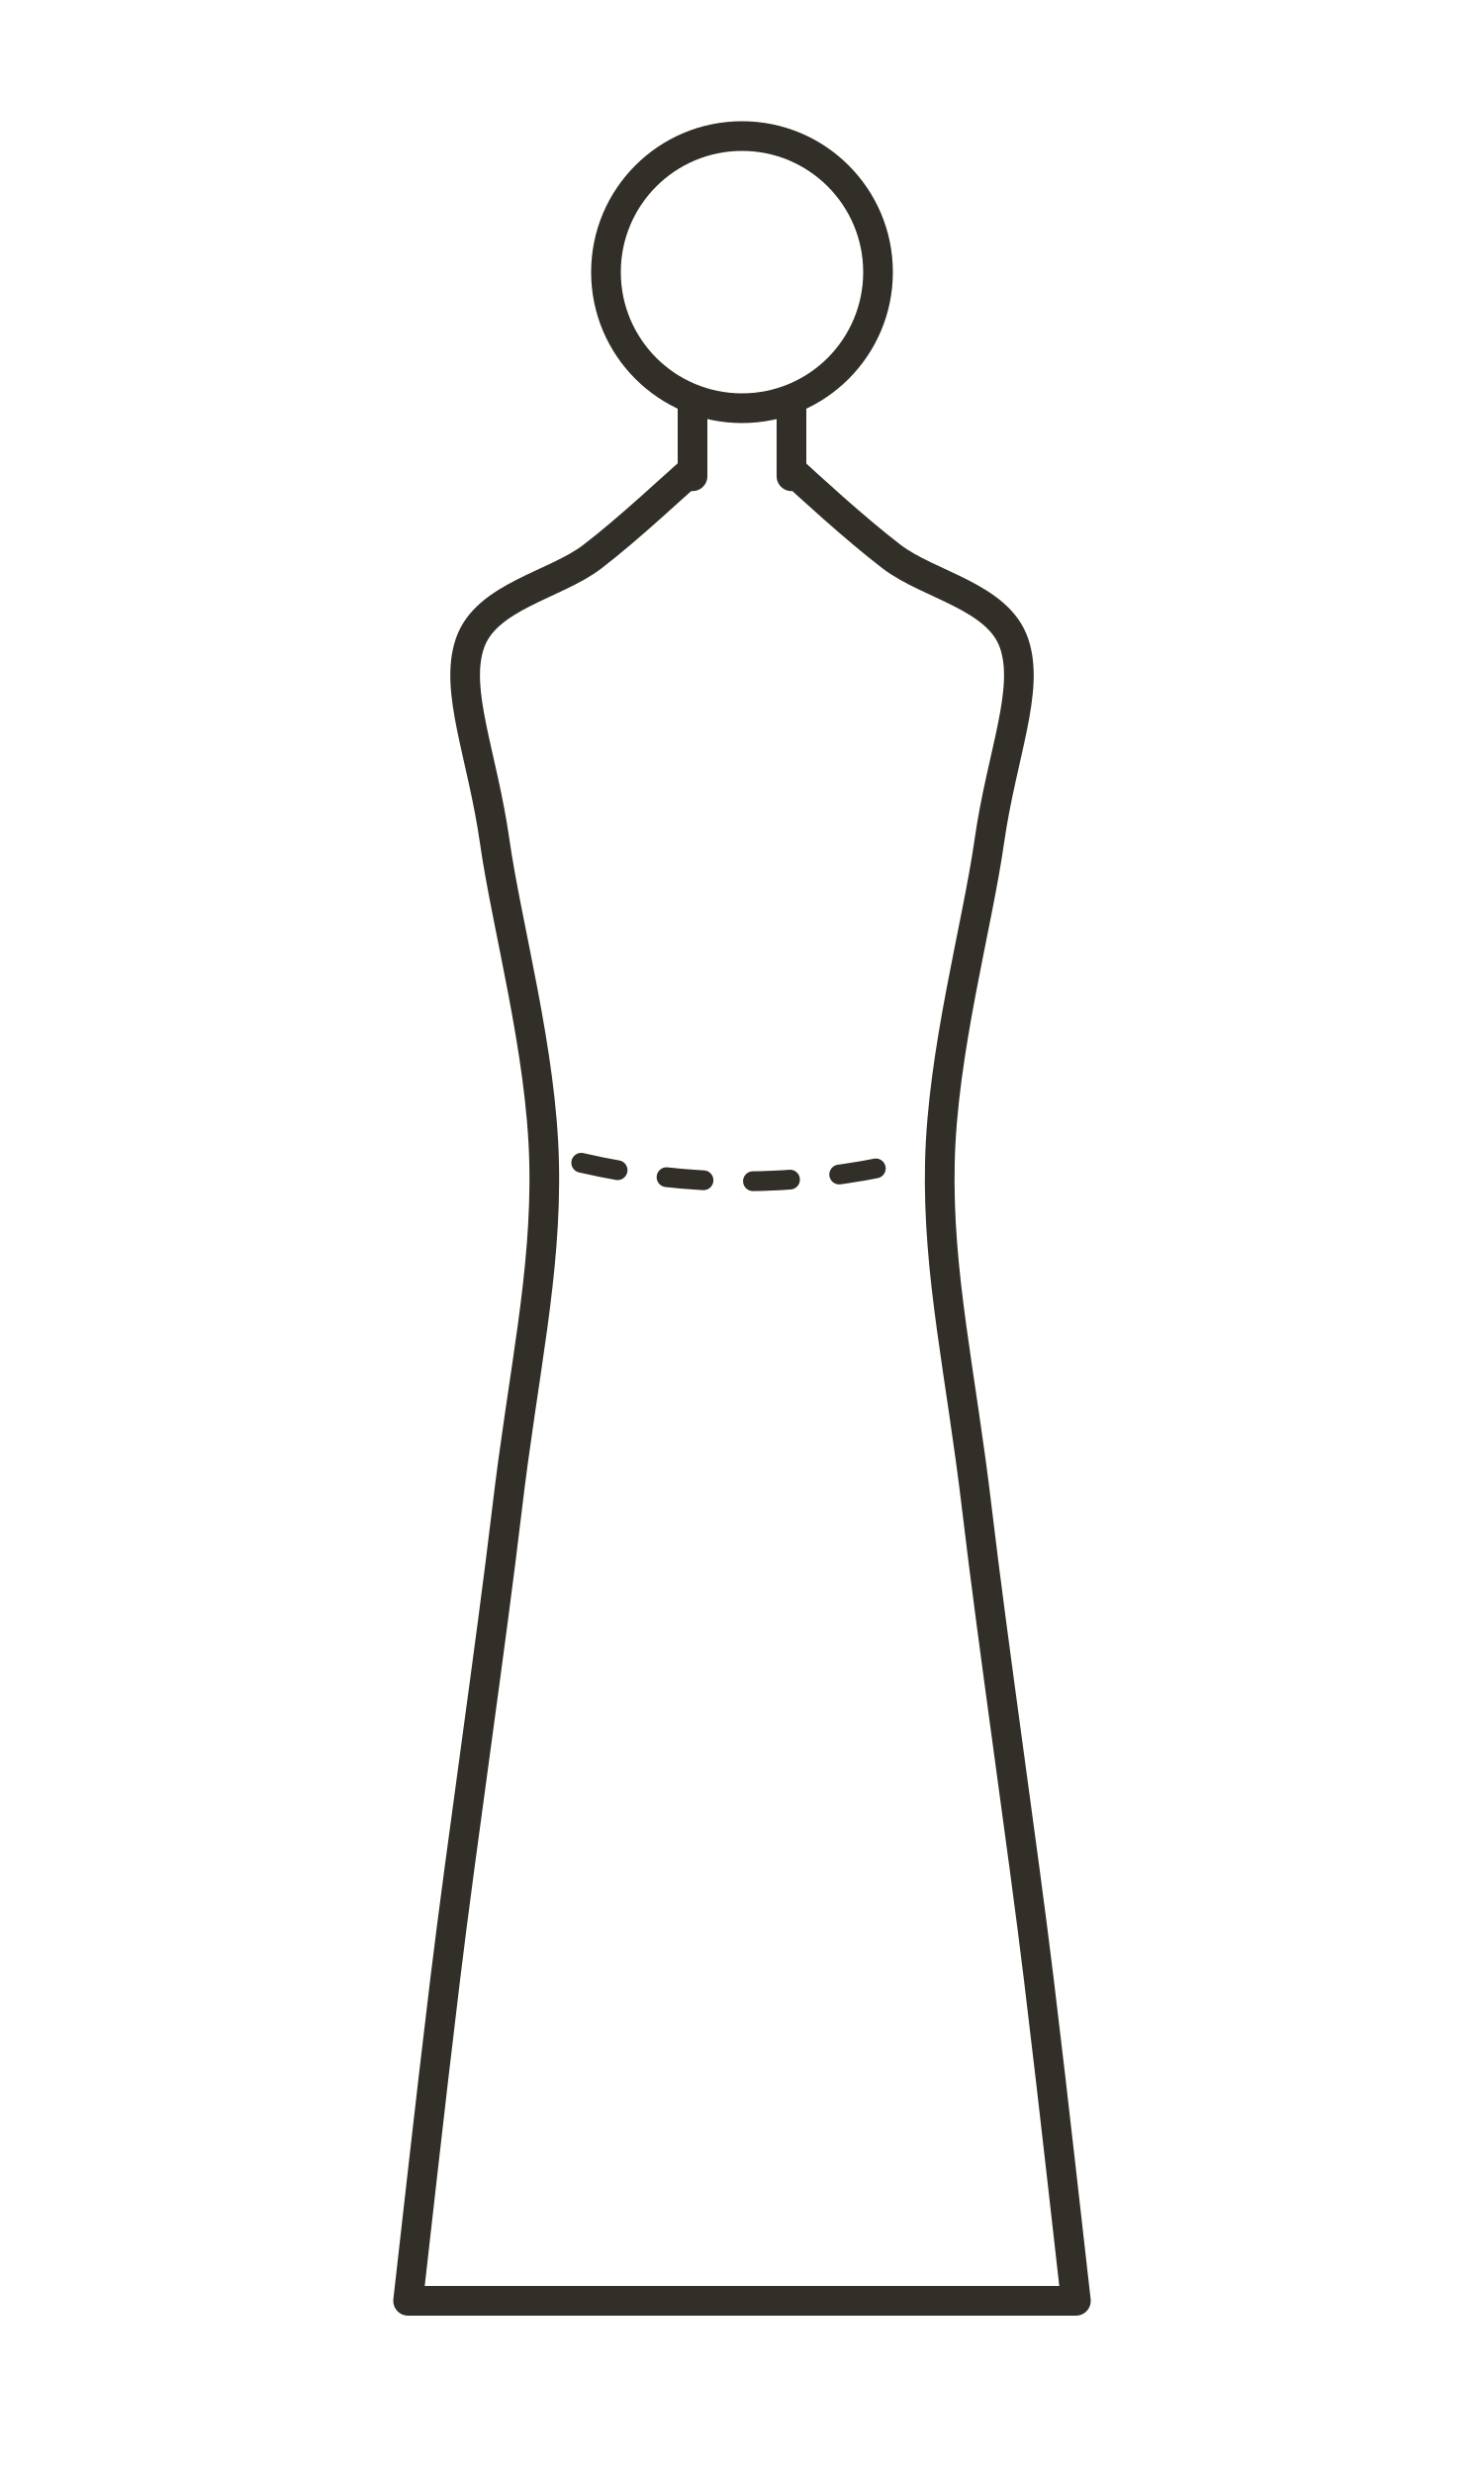
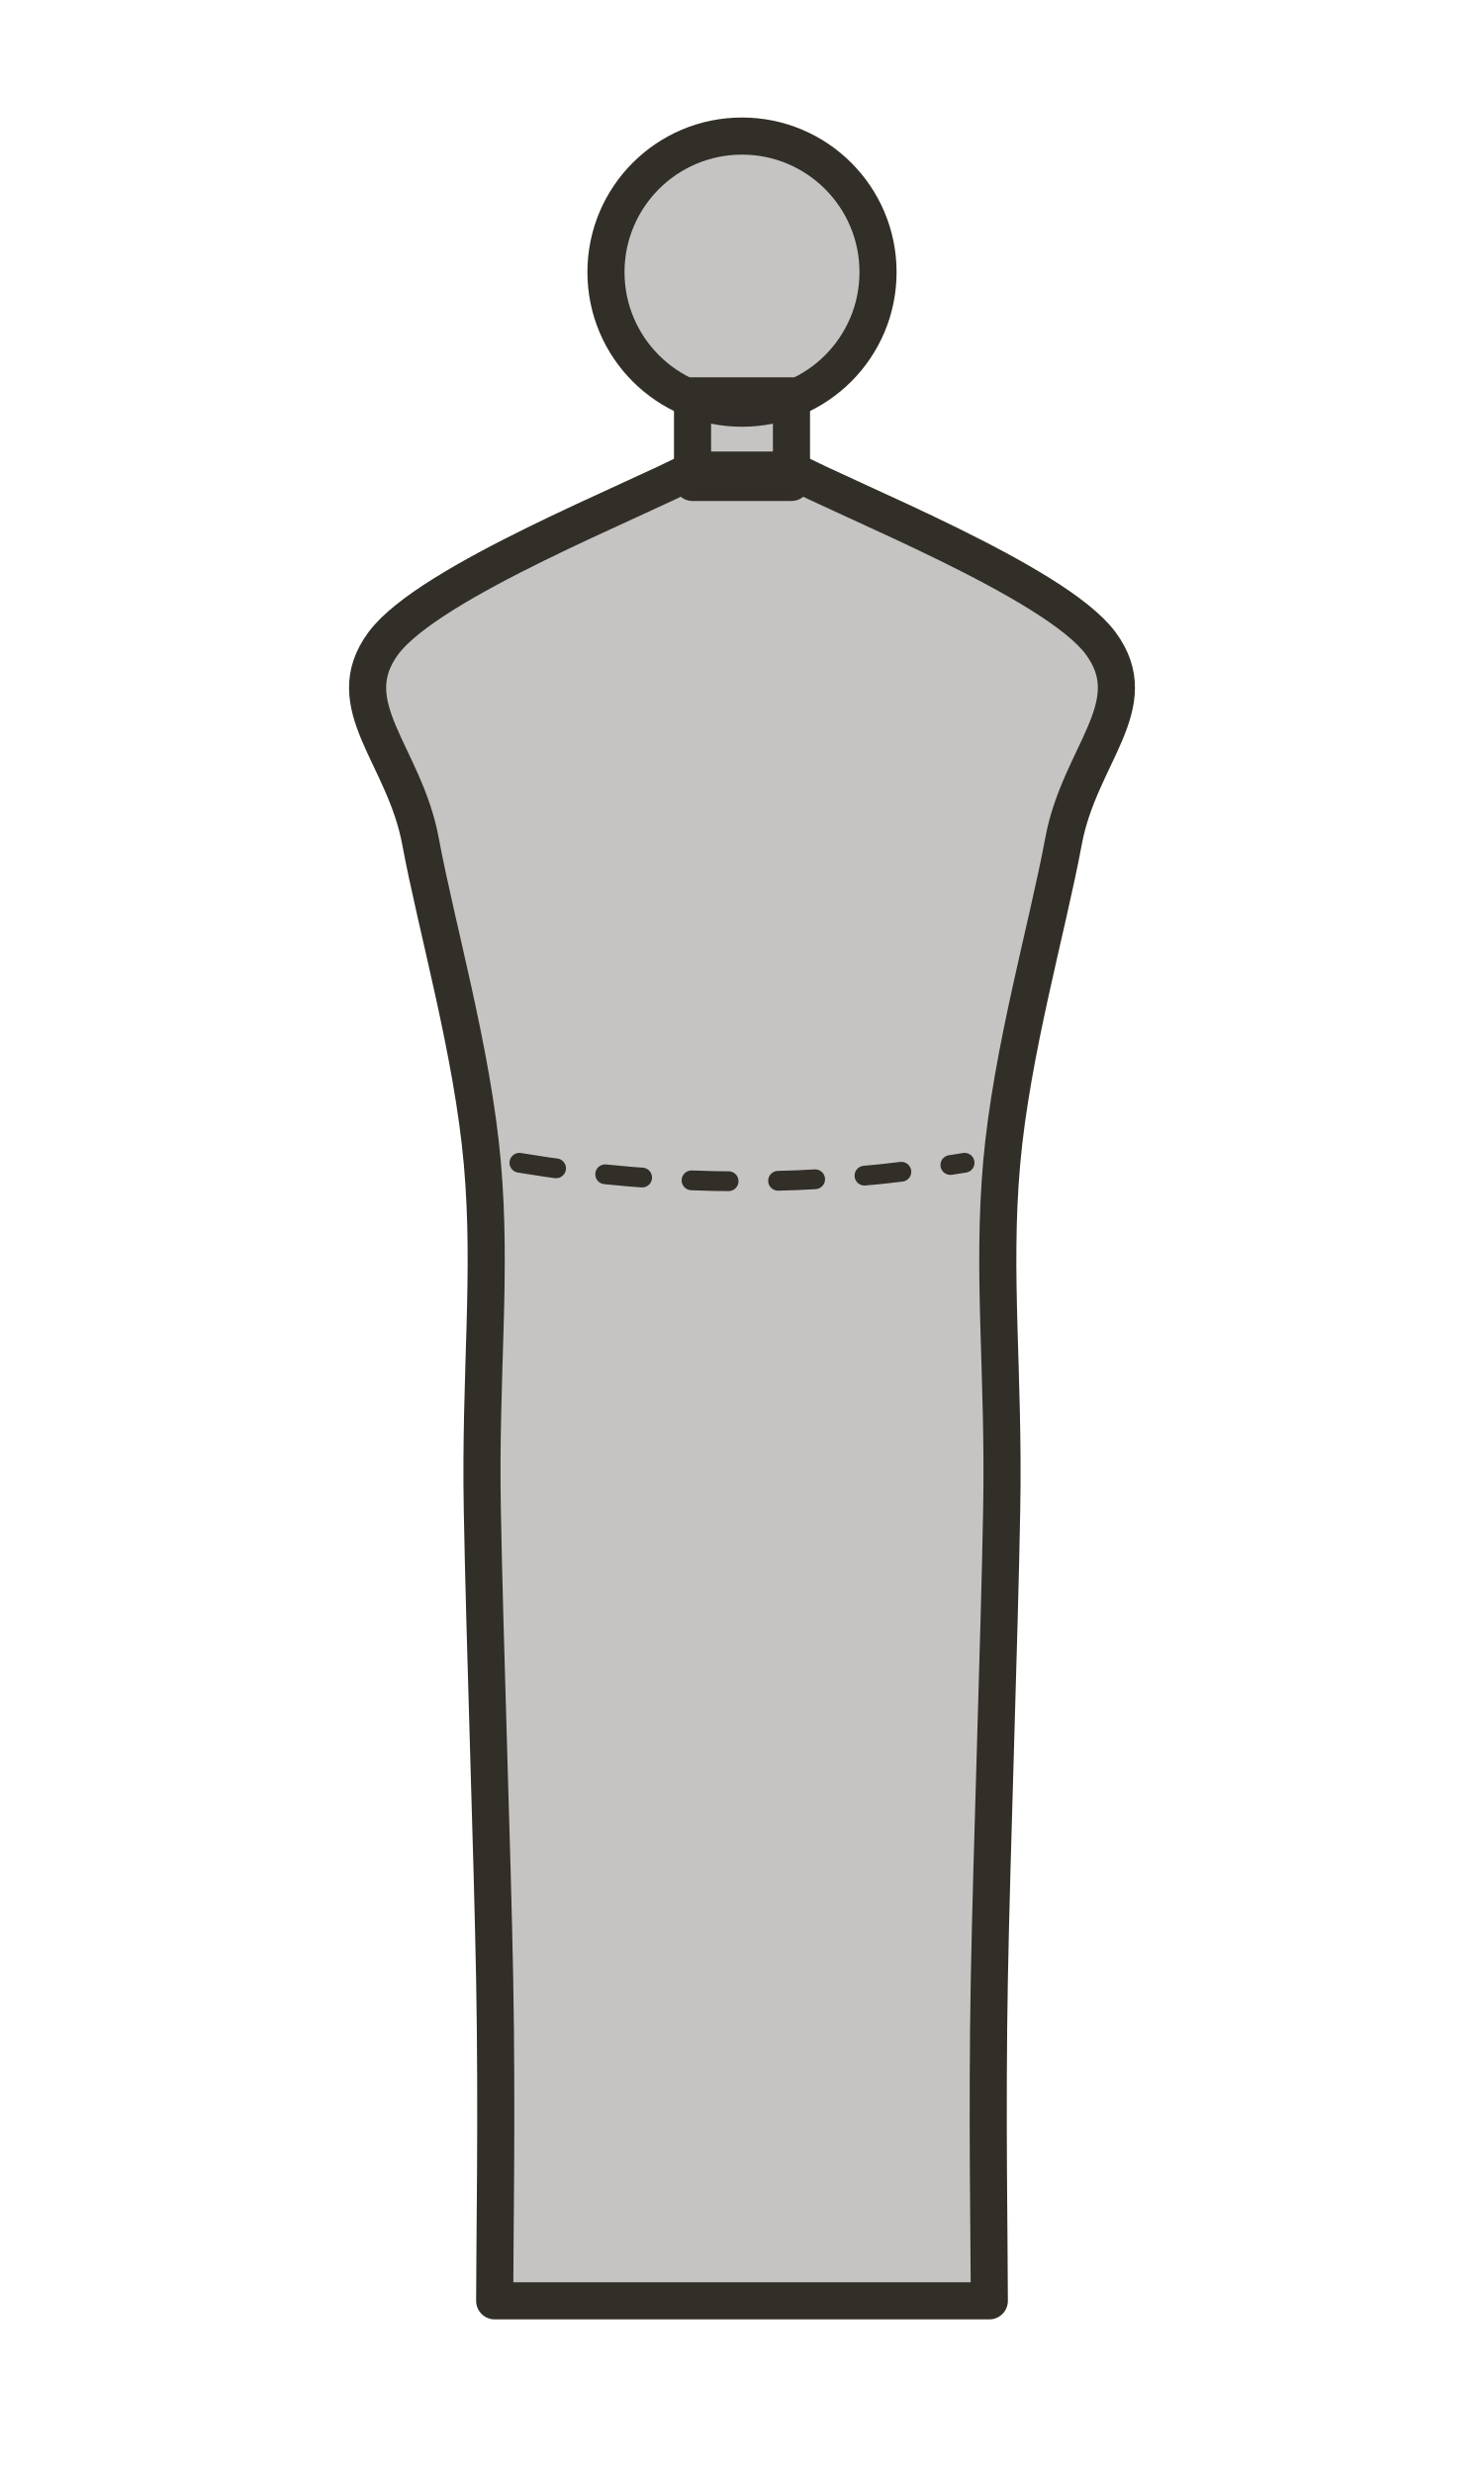
<svg xmlns="http://www.w3.org/2000/svg" viewBox="0 0 120 200" width="120" height="200">
-   <g fill="none" stroke="#322E28" stroke-width="2.4" stroke-linecap="round" stroke-linejoin="round">
+   <g fill="#322E28" fill-opacity="0.28" stroke="#322E28" stroke-width="3" stroke-linecap="round" stroke-linejoin="round">
    <circle cx="60" cy="22" r="11" />
-     <path d="M 56 33 L 56 38.5 M 64 33 L 64 38.5" />
-     <path d="M 64.0 38.0 C 65.3 39.2 69.1 42.7 72.1 45.0 C 75.1 47.3 80.7 48.2 82.0 52.0 C 83.3 55.8 81.0 61.0 80.0 68.0 C 79.0 75.0 76.2 85.0 76.0 94.0 C 75.8 103.0 77.7 111.0 79.0 122.0 C 80.3 133.0 82.7 149.3 84.0 160.0 C 85.3 170.7 86.5 181.7 87.0 186.0 L 33.0 186.0  33.0 186.0 C 33.5 181.7 34.7 170.7 36.0 160.0 C 37.3 149.3 39.7 133.0 41.0 122.0 C 42.3 111.0 44.2 103.0 44.0 94.0 C 43.8 85.0 41.0 75.0 40.0 68.0 C 39.0 61.0 36.7 55.8 38.0 52.0 C 39.3 48.2 44.9 47.3 47.9 45.0 C 50.9 42.7 54.6 39.2 56.0 38.0" />
-     <path d="M 47.0 94 Q 60.0 97 73.0 94" stroke-dasharray="3 4" stroke-width="1.6" />
+     <path d="M 56 32 L 56 39 L 64 39 L 64 32 Z" />
+     <path d="M 64.0 38.0 C 68.2 40.3 85.3 47.0 89.0 52.0 C 92.7 57.0 87.3 61.0 86.0 68.0 C 84.7 75.0 81.8 85.0 81.0 94.0 C 80.2 103.0 81.2 111.0 81.0 122.0 C 80.8 133.0 80.2 149.3 80.0 160.0 C 79.8 170.7 80.0 181.7 80.0 186.0 L 40.0 186.0 C 40.0 181.7 40.2 170.7 40.0 160.0 C 39.8 149.3 39.2 133.0 39.0 122.0 C 38.8 111.0 39.8 103.0 39.0 94.0 C 38.2 85.0 35.3 75.0 34.0 68.0 C 32.7 61.0 27.3 57.0 31.0 52.0 C 34.7 47.0 51.8 40.3 56.0 38.0 Z" />
+     <path d="M 42 94 Q 60 97 78 94" fill="none" stroke-dasharray="3 4" stroke-width="1.6" />
  </g>
</svg>
